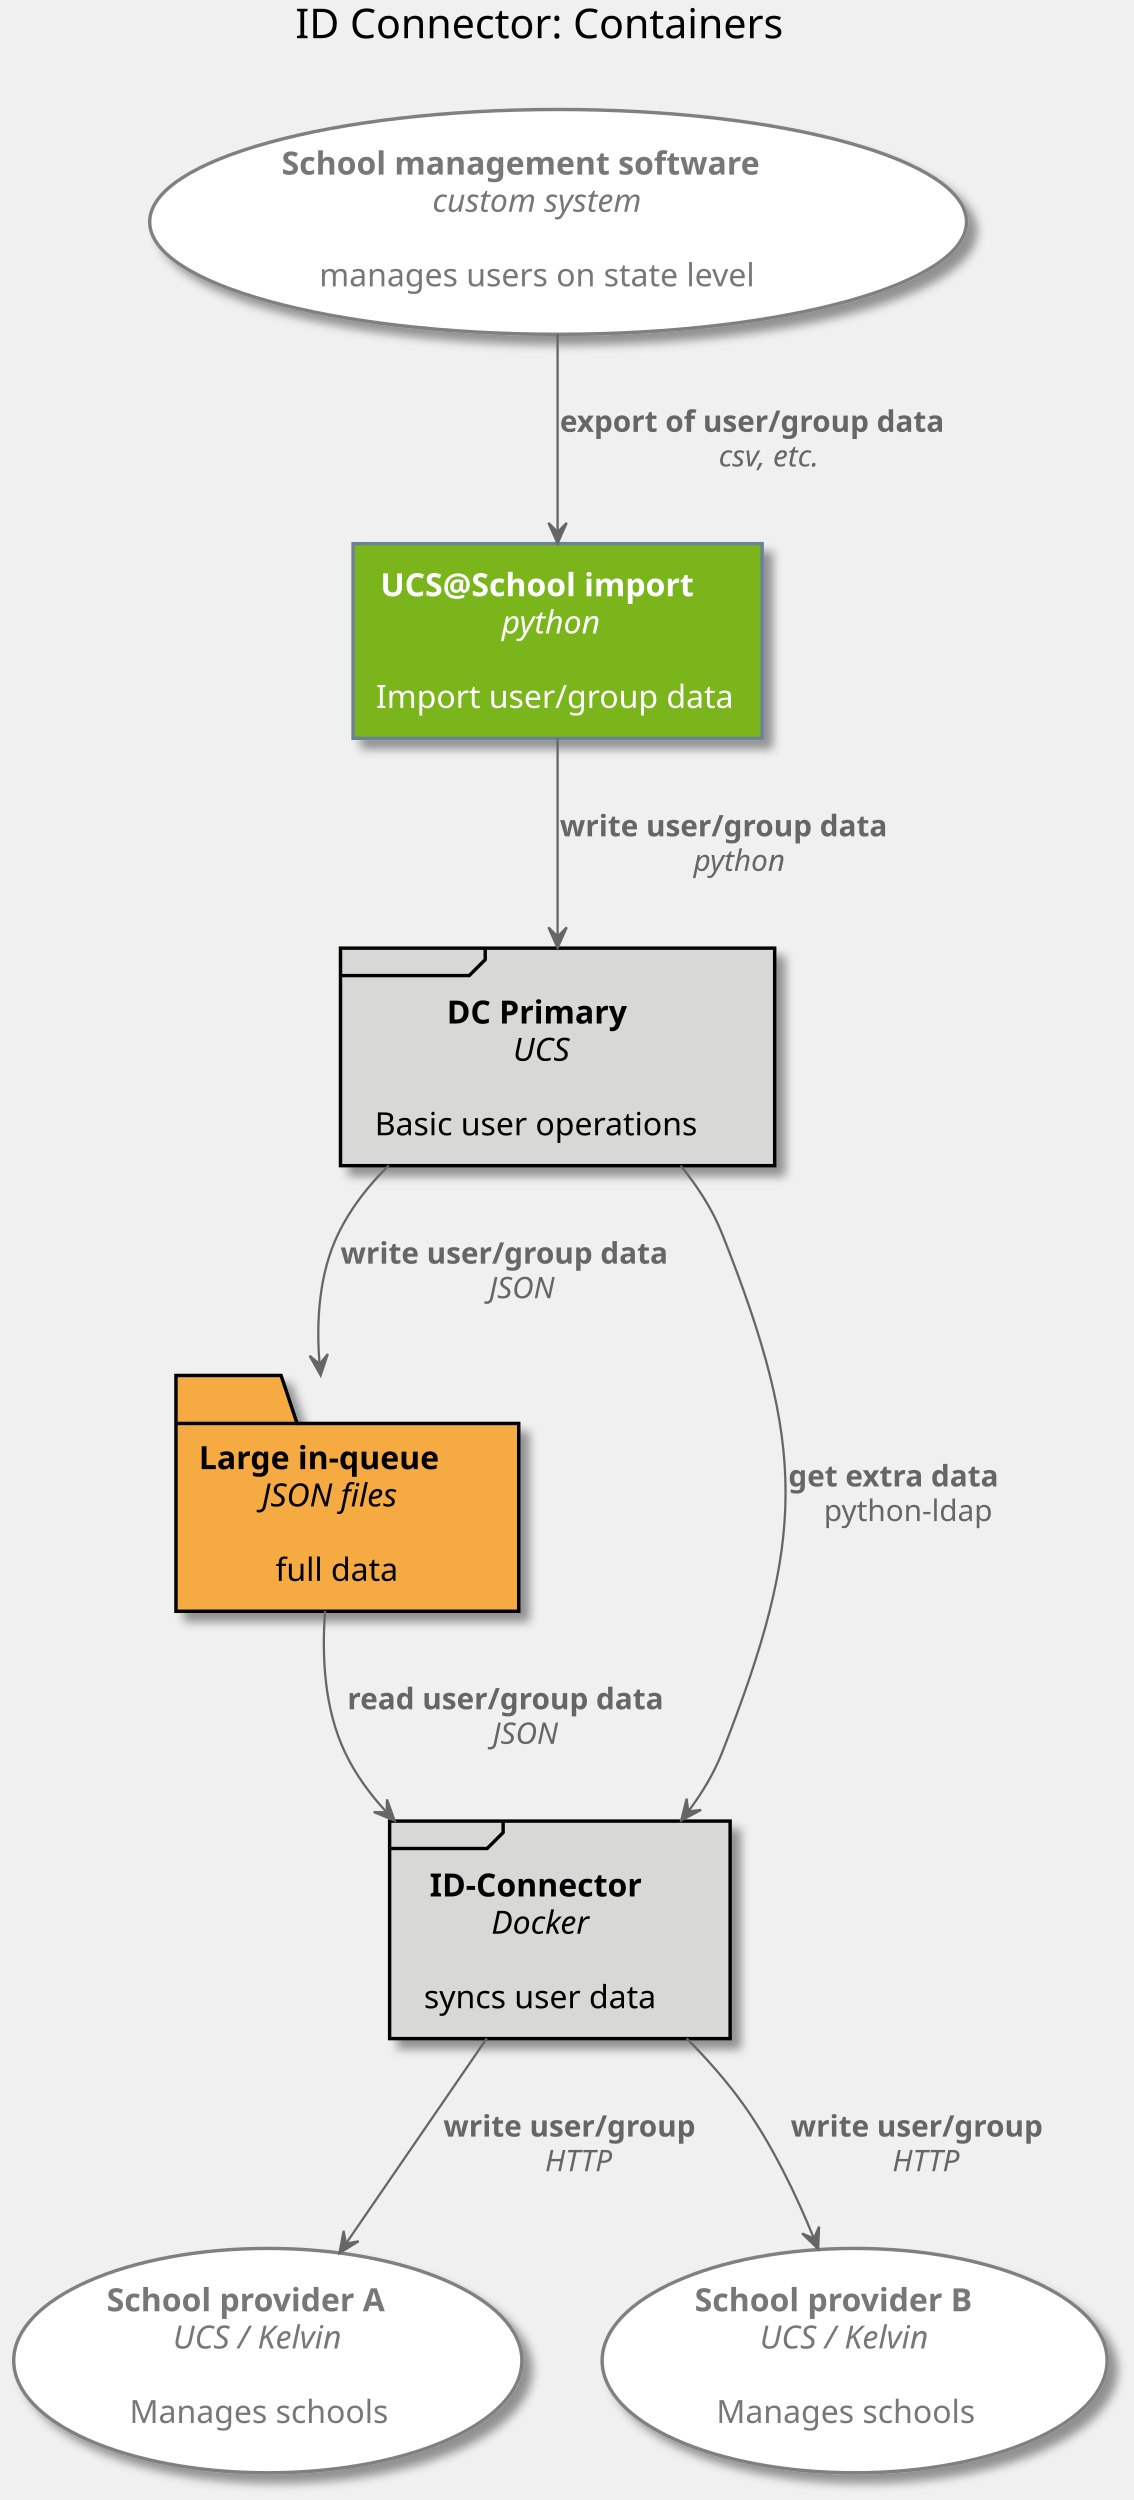
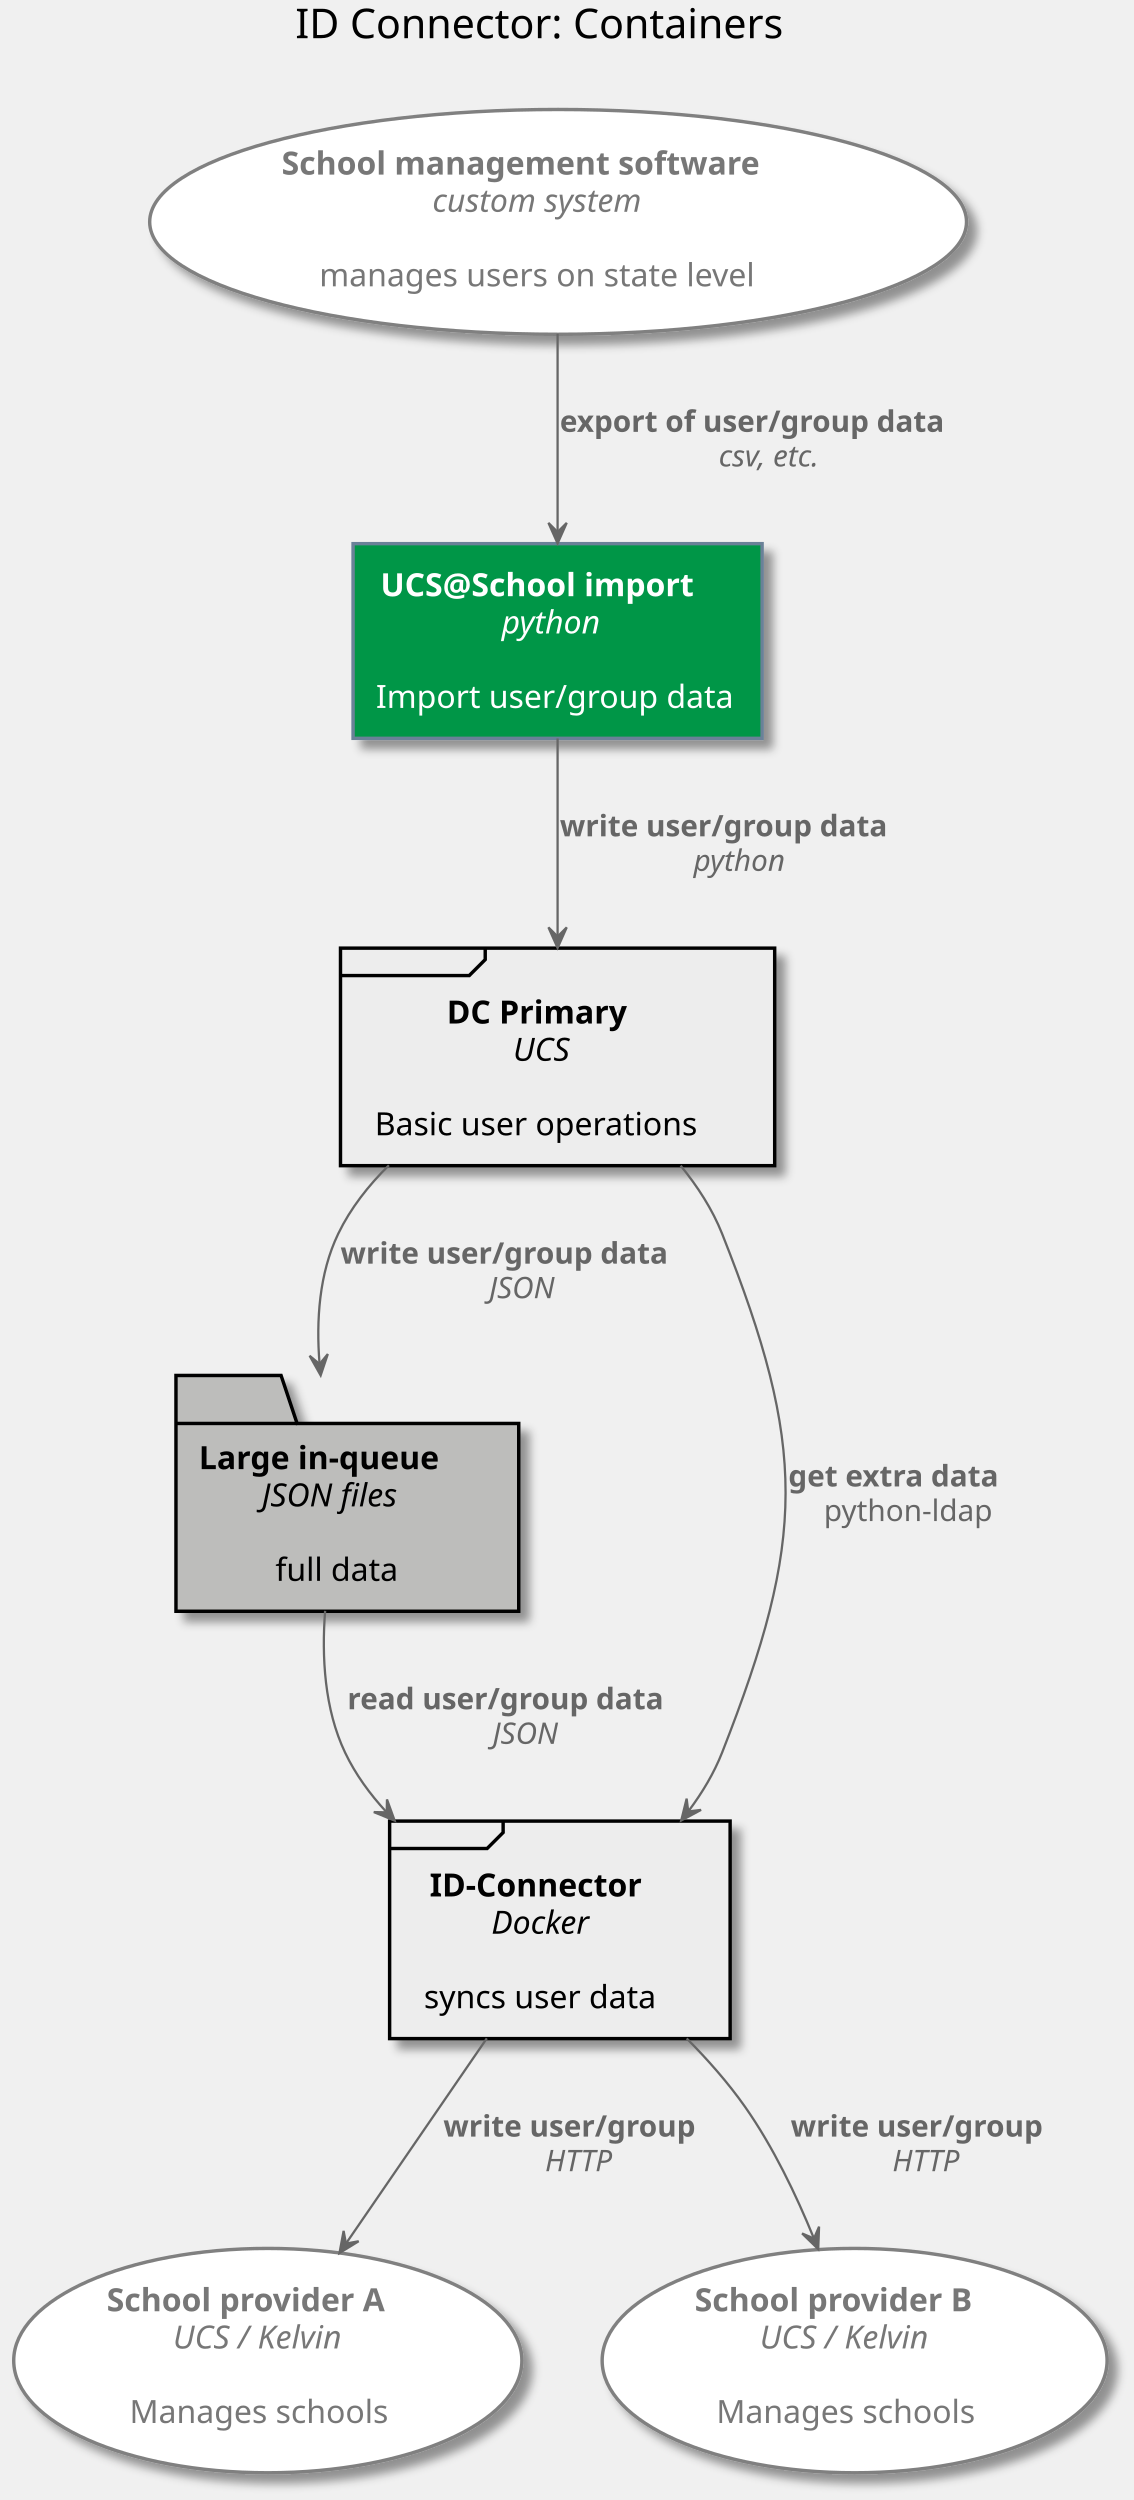
<svg xmlns="http://www.w3.org/2000/svg" contentScriptType="application/ecmascript" contentStyleType="text/css" height="1094px" preserveAspectRatio="none" style="width:496px;height:1094px;background:#FFFFFF;" version="1.1" viewBox="0 0 496 1094" width="496px" zoomAndPan="magnify">
  <defs>
-     <filter height="300%" id="f4qzsjnx526t5" width="300%" x="-1" y="-1">
+     <filter height="300%" id="farxk1q8gocc6" width="300%" x="-1" y="-1">
      <feGaussianBlur result="blurOut" stdDeviation="2.0" />
      <feColorMatrix in="blurOut" result="blurOut2" type="matrix" values="0 0 0 0 0 0 0 0 0 0 0 0 0 0 0 0 0 0 .4 0" />
      <feOffset dx="4.0" dy="4.0" in="blurOut2" result="blurOut3" />
      <feBlend in="SourceGraphic" in2="blurOut3" mode="normal" />
    </filter>
  </defs>
  <g>
    <text fill="#000000" font-family="sans-serif" font-size="18" lengthAdjust="spacing" textLength="225" x="129.23" y="16.708">ID Connector: Containers</text>
    <text fill="#000000" font-family="sans-serif" font-size="18" lengthAdjust="spacing" textLength="0" x="244.73" y="37.661" />
-     <rect fill="#D8D8D6" filter="url(#f4qzsjnx526t5)" height="95.188" style="stroke:#000000;stroke-width:1.5;" width="190" x="149" y="414.906" />
+     <rect fill="#EDEDED" filter="url(#farxk1q8gocc6)" height="95.188" style="stroke:#000000;stroke-width:1.5;" width="190" x="149" y="414.906" />
    <path d="M212.333,414.906 L212.333,419.906 L205.333,426.906 L149,426.906 " fill="none" style="stroke:#000000;stroke-width:1.5;" />
    <text fill="#000000" font-family="sans-serif" font-size="14" font-weight="bold" lengthAdjust="spacing" textLength="87" x="195.5" y="447.901">DC Primary</text>
    <text fill="#000000" font-family="sans-serif" font-size="14" font-style="italic" lengthAdjust="spacing" textLength="29" x="224.5" y="464.198">UCS</text>
    <text fill="#000000" font-family="sans-serif" font-size="14" lengthAdjust="spacing" textLength="0" x="241" y="480.495" />
    <text fill="#000000" font-family="sans-serif" font-size="14" lengthAdjust="spacing" textLength="150" x="164" y="496.792">Basic user operations</text>
-     <ellipse cx="244.223" cy="97.096" fill="#FFFFFF" filter="url(#f4qzsjnx526t5)" rx="178.723" ry="49.189" style="stroke:#808080;stroke-width:1.5;" />
+     <ellipse cx="244.223" cy="97.096" fill="#FFFFFF" filter="url(#farxk1q8gocc6)" rx="178.723" ry="49.189" style="stroke:#808080;stroke-width:1.5;" />
    <text fill="#777777" font-family="sans-serif" font-size="14" font-weight="bold" lengthAdjust="spacing" textLength="236" x="123.223" y="76.398">School management software</text>
    <text fill="#777777" font-family="sans-serif" font-size="14" font-style="italic" lengthAdjust="spacing" textLength="104" x="189.223" y="92.695">custom system</text>
    <text fill="#777777" font-family="sans-serif" font-size="14" lengthAdjust="spacing" textLength="0" x="243.223" y="108.992" />
    <text fill="#777777" font-family="sans-serif" font-size="14" lengthAdjust="spacing" textLength="203" x="139.723" y="125.288">manages users on state level</text>
-     <rect fill="#7AB51D" filter="url(#f4qzsjnx526t5)" height="85.188" style="stroke:#6A8198;stroke-width:1.5;" width="179" x="154.5" y="237.906" />
+     <rect fill="#009646" filter="url(#farxk1q8gocc6)" height="85.188" style="stroke:#6A8198;stroke-width:1.5;" width="179" x="154.5" y="237.906" />
    <text fill="#FFFFFF" font-family="sans-serif" font-size="14" font-weight="bold" lengthAdjust="spacing" textLength="155" x="166.5" y="260.901">UCS@School import</text>
    <text fill="#FFFFFF" font-family="sans-serif" font-size="14" font-style="italic" lengthAdjust="spacing" textLength="49" x="219.5" y="277.198">python</text>
    <text fill="#FFFFFF" font-family="sans-serif" font-size="14" lengthAdjust="spacing" textLength="0" x="246" y="293.495" />
    <text fill="#FFFFFF" font-family="sans-serif" font-size="14" lengthAdjust="spacing" textLength="159" x="164.5" y="309.792">Import user/group data</text>
-     <polygon fill="#F6AA42" filter="url(#f4qzsjnx526t5)" points="77,601.906,123,601.906,130,622.906,227,622.906,227,705.094,77,705.094,77,601.906" style="stroke:#000000;stroke-width:1.5;" />
+     <polygon fill="#BDBDBB" filter="url(#farxk1q8gocc6)" points="77,601.906,123,601.906,130,622.906,227,622.906,227,705.094,77,705.094,77,601.906" style="stroke:#000000;stroke-width:1.5;" />
    <line style="stroke:#000000;stroke-width:1.5;" x1="77" x2="130" y1="622.906" y2="622.906" />
    <text fill="#000000" font-family="sans-serif" font-size="14" font-weight="bold" lengthAdjust="spacing" textLength="120" x="87" y="642.901">Large in-queue</text>
    <text fill="#000000" font-family="sans-serif" font-size="14" font-style="italic" lengthAdjust="spacing" textLength="65" x="114.5" y="659.198">JSON files</text>
    <text fill="#000000" font-family="sans-serif" font-size="14" lengthAdjust="spacing" textLength="0" x="149" y="675.495" />
    <text fill="#000000" font-family="sans-serif" font-size="14" lengthAdjust="spacing" textLength="53" x="120.5" y="691.792">full data</text>
-     <rect fill="#D8D8D6" filter="url(#f4qzsjnx526t5)" height="95.188" style="stroke:#000000;stroke-width:1.5;" width="149" x="170.5" y="796.906" />
+     <rect fill="#EDEDED" filter="url(#farxk1q8gocc6)" height="95.188" style="stroke:#000000;stroke-width:1.5;" width="149" x="170.5" y="796.906" />
    <path d="M220.167,796.906 L220.167,801.906 L213.167,808.906 L170.5,808.906 " fill="none" style="stroke:#000000;stroke-width:1.5;" />
    <text fill="#000000" font-family="sans-serif" font-size="14" font-weight="bold" lengthAdjust="spacing" textLength="104" x="188" y="829.901">ID-Connector</text>
    <text fill="#000000" font-family="sans-serif" font-size="14" font-style="italic" lengthAdjust="spacing" textLength="50" x="215" y="846.198">Docker</text>
    <text fill="#000000" font-family="sans-serif" font-size="14" lengthAdjust="spacing" textLength="0" x="242" y="862.495" />
    <text fill="#000000" font-family="sans-serif" font-size="14" lengthAdjust="spacing" textLength="109" x="185.5" y="878.792">syncs user data</text>
-     <ellipse cx="117.187" cy="1033.001" fill="#FFFFFF" filter="url(#f4qzsjnx526t5)" rx="111.187" ry="49.094" style="stroke:#808080;stroke-width:1.5;" />
+     <ellipse cx="117.187" cy="1033.001" fill="#FFFFFF" filter="url(#farxk1q8gocc6)" rx="111.187" ry="49.094" style="stroke:#808080;stroke-width:1.5;" />
    <text fill="#777777" font-family="sans-serif" font-size="14" font-weight="bold" lengthAdjust="spacing" textLength="141" x="46.687" y="1011.402">School provider A</text>
    <text fill="#777777" font-family="sans-serif" font-size="14" font-style="italic" lengthAdjust="spacing" textLength="83" x="75.687" y="1027.699">UCS / Kelvin</text>
    <text fill="#777777" font-family="sans-serif" font-size="14" lengthAdjust="spacing" textLength="0" x="119.187" y="1043.996" />
    <text fill="#777777" font-family="sans-serif" font-size="14" lengthAdjust="spacing" textLength="121" x="56.687" y="1060.293">Manages schools</text>
-     <ellipse cx="373.98" cy="1033.001" fill="#FFFFFF" filter="url(#f4qzsjnx526t5)" rx="110.48" ry="49.094" style="stroke:#808080;stroke-width:1.5;" />
+     <ellipse cx="373.98" cy="1033.001" fill="#FFFFFF" filter="url(#farxk1q8gocc6)" rx="110.48" ry="49.094" style="stroke:#808080;stroke-width:1.5;" />
    <text fill="#777777" font-family="sans-serif" font-size="14" font-weight="bold" lengthAdjust="spacing" textLength="140" x="303.98" y="1011.402">School provider B</text>
    <text fill="#777777" font-family="sans-serif" font-size="14" font-style="italic" lengthAdjust="spacing" textLength="83" x="332.48" y="1027.699">UCS / Kelvin</text>
    <text fill="#777777" font-family="sans-serif" font-size="14" lengthAdjust="spacing" textLength="0" x="375.98" y="1043.996" />
    <text fill="#777777" font-family="sans-serif" font-size="14" lengthAdjust="spacing" textLength="121" x="313.48" y="1060.293">Manages schools</text>
    <path d="M244,146.066 C244,172.846 244,206.026 244,232.586 " fill="none" id="sms-to-importer" style="stroke:#666666;stroke-width:1.0;" />
    <polygon fill="#666666" points="244,237.806,248,228.806,244,232.806,240,228.806,244,237.806" style="stroke:#666666;stroke-width:1.0;" />
    <text fill="#666666" font-family="sans-serif" font-size="13" font-weight="bold" lengthAdjust="spacing" textLength="193" x="245" y="188.973">export of user/group data</text>
    <text fill="#666666" font-family="sans-serif" font-size="13" font-style="italic" lengthAdjust="spacing" textLength="54" x="314.5" y="204.106">csv, etc.</text>
    <path d="M244,323.156 C244,348.966 244,382.296 244,409.756 " fill="none" id="importer-to-primary" style="stroke:#666666;stroke-width:1.0;" />
    <polygon fill="#666666" points="244,414.816,248,405.816,244,409.816,240,405.816,244,414.816" style="stroke:#666666;stroke-width:1.0;" />
    <text fill="#666666" font-family="sans-serif" font-size="13" font-weight="bold" lengthAdjust="spacing" textLength="162" x="245" y="365.973">write user/group data</text>
    <text fill="#666666" font-family="sans-serif" font-size="13" font-style="italic" lengthAdjust="spacing" textLength="45" x="303.5" y="381.106">python</text>
    <path d="M170.18,509.926 C161.23,518.756 153.37,528.766 148,539.906 C139.66,557.206 138.32,577.796 139.82,596.606 " fill="none" id="primary-to-large_queue" style="stroke:#666666;stroke-width:1.0;" />
    <polygon fill="#666666" points="140.32,601.866,143.452,592.529,139.848,596.889,135.488,593.284,140.32,601.866" style="stroke:#666666;stroke-width:1.0;" />
    <text fill="#666666" font-family="sans-serif" font-size="13" font-weight="bold" lengthAdjust="spacing" textLength="162" x="149" y="552.973">write user/group data</text>
    <text fill="#666666" font-family="sans-serif" font-size="13" font-style="italic" lengthAdjust="spacing" textLength="32" x="214" y="568.106">JSON</text>
    <path d="M142.28,704.916 C140.72,725.066 141.98,747.946 151,766.906 C155.5,776.376 161.82,785.056 169.06,792.906 " fill="none" id="large_queue-to-id_connector" style="stroke:#666666;stroke-width:1.0;" />
    <polygon fill="#666666" points="172.69,796.686,169.341,787.424,169.227,793.08,163.571,792.965,172.69,796.686" style="stroke:#666666;stroke-width:1.0;" />
    <text fill="#666666" font-family="sans-serif" font-size="13" font-weight="bold" lengthAdjust="spacing" textLength="159" x="152" y="747.973">read user/group data</text>
    <text fill="#666666" font-family="sans-serif" font-size="13" font-style="italic" lengthAdjust="spacing" textLength="32" x="215.5" y="763.106">JSON</text>
    <path d="M213.03,891.986 C194.33,919.226 170.72,953.626 151.59,981.506 " fill="none" id="id_connector-to-school_provider_a" style="stroke:#666666;stroke-width:1.0;" />
    <polygon fill="#666666" points="148.56,985.916,156.955,980.766,151.393,981.796,150.363,976.234,148.56,985.916" style="stroke:#666666;stroke-width:1.0;" />
    <text fill="#666666" font-family="sans-serif" font-size="13" font-weight="bold" lengthAdjust="spacing" textLength="123" x="194" y="934.973">write user/group</text>
    <text fill="#666666" font-family="sans-serif" font-size="13" font-style="italic" lengthAdjust="spacing" textLength="34" x="238.5" y="950.106">HTTP</text>
    <path d="M300.49,892.016 C309.72,901.316 318.66,911.466 326,921.906 C338.26,939.346 348.39,960.426 356.13,979.436 " fill="none" id="id_connector-to-school_provider_b" style="stroke:#666666;stroke-width:1.0;" />
    <polygon fill="#666666" points="358.05,984.226,358.421,974.384,356.193,979.584,350.994,977.356,358.05,984.226" style="stroke:#666666;stroke-width:1.0;" />
    <text fill="#666666" font-family="sans-serif" font-size="13" font-weight="bold" lengthAdjust="spacing" textLength="123" x="346" y="934.973">write user/group</text>
    <text fill="#666666" font-family="sans-serif" font-size="13" font-style="italic" lengthAdjust="spacing" textLength="34" x="390.5" y="950.106">HTTP</text>
    <path d="M297.84,510.076 C305.25,519.166 311.76,529.226 316,539.906 C353.19,633.686 352.86,672.996 316,766.906 C312.48,775.876 307.36,784.416 301.46,792.316 " fill="none" id="primary-to-id_connector" style="stroke:#666666;stroke-width:1.0;" />
    <polygon fill="#666666" points="298.1,796.646,306.786,792.004,301.173,792.702,300.475,787.088,298.1,796.646" style="stroke:#666666;stroke-width:1.0;" />
    <text fill="#666666" font-family="sans-serif" font-size="13" font-weight="bold" lengthAdjust="spacing" textLength="107" x="345" y="650.473">get extra data</text>
    <text fill="#666666" font-family="sans-serif" font-size="13" lengthAdjust="spacing" textLength="76" x="360.5" y="665.606">python-ldap</text>
  </g>
</svg>
